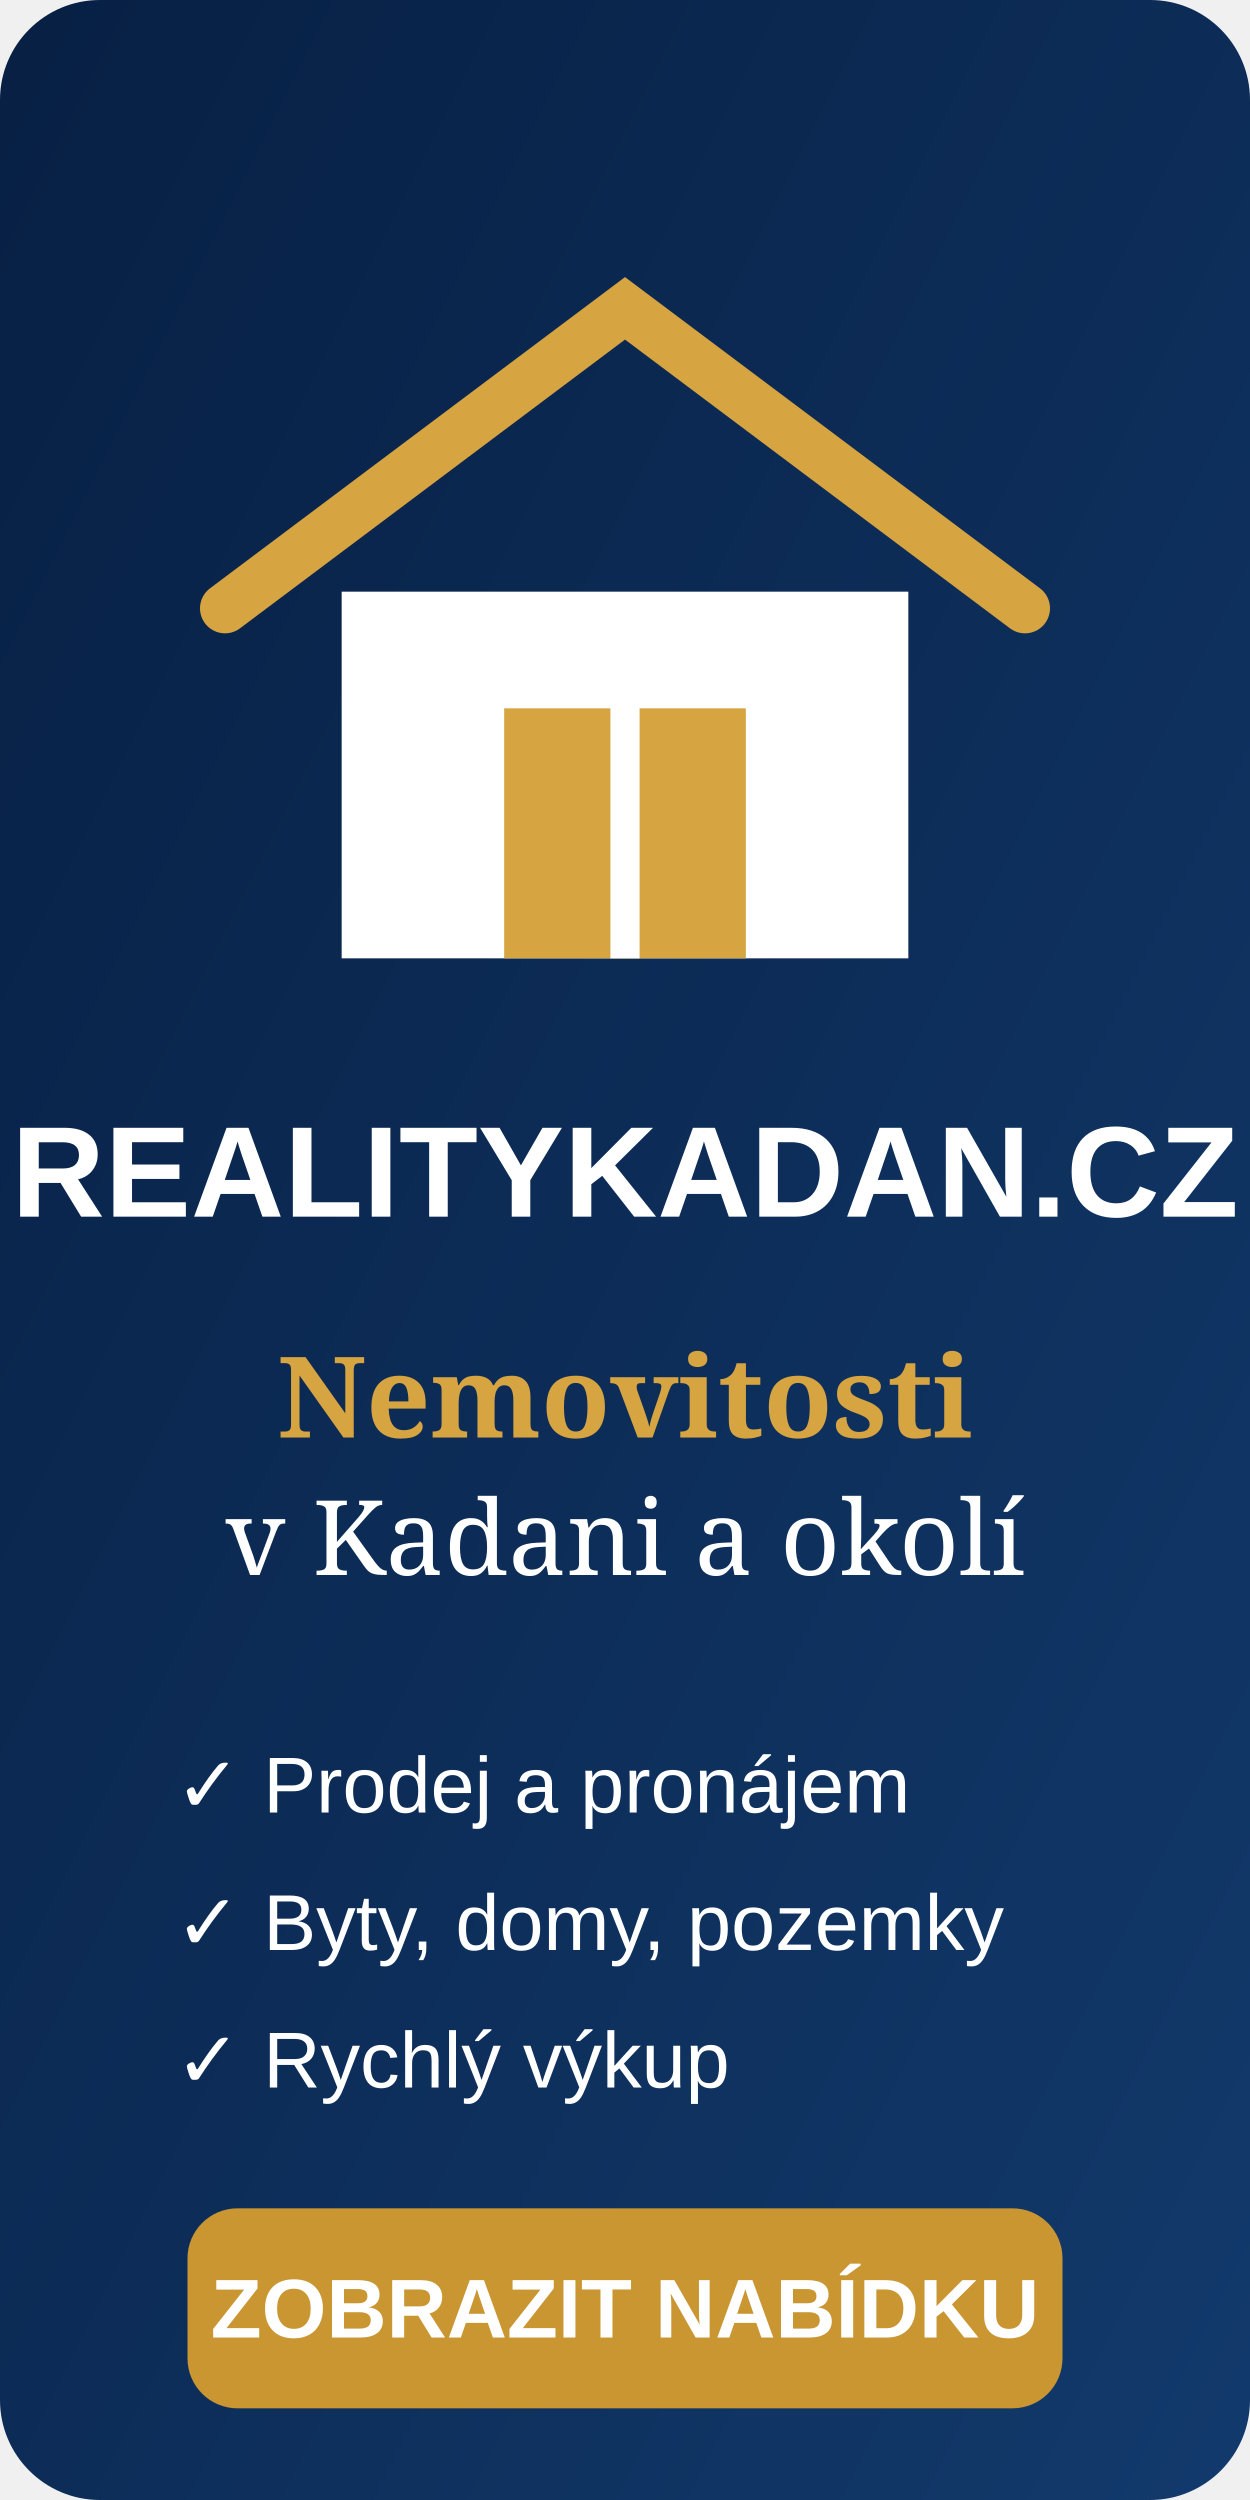
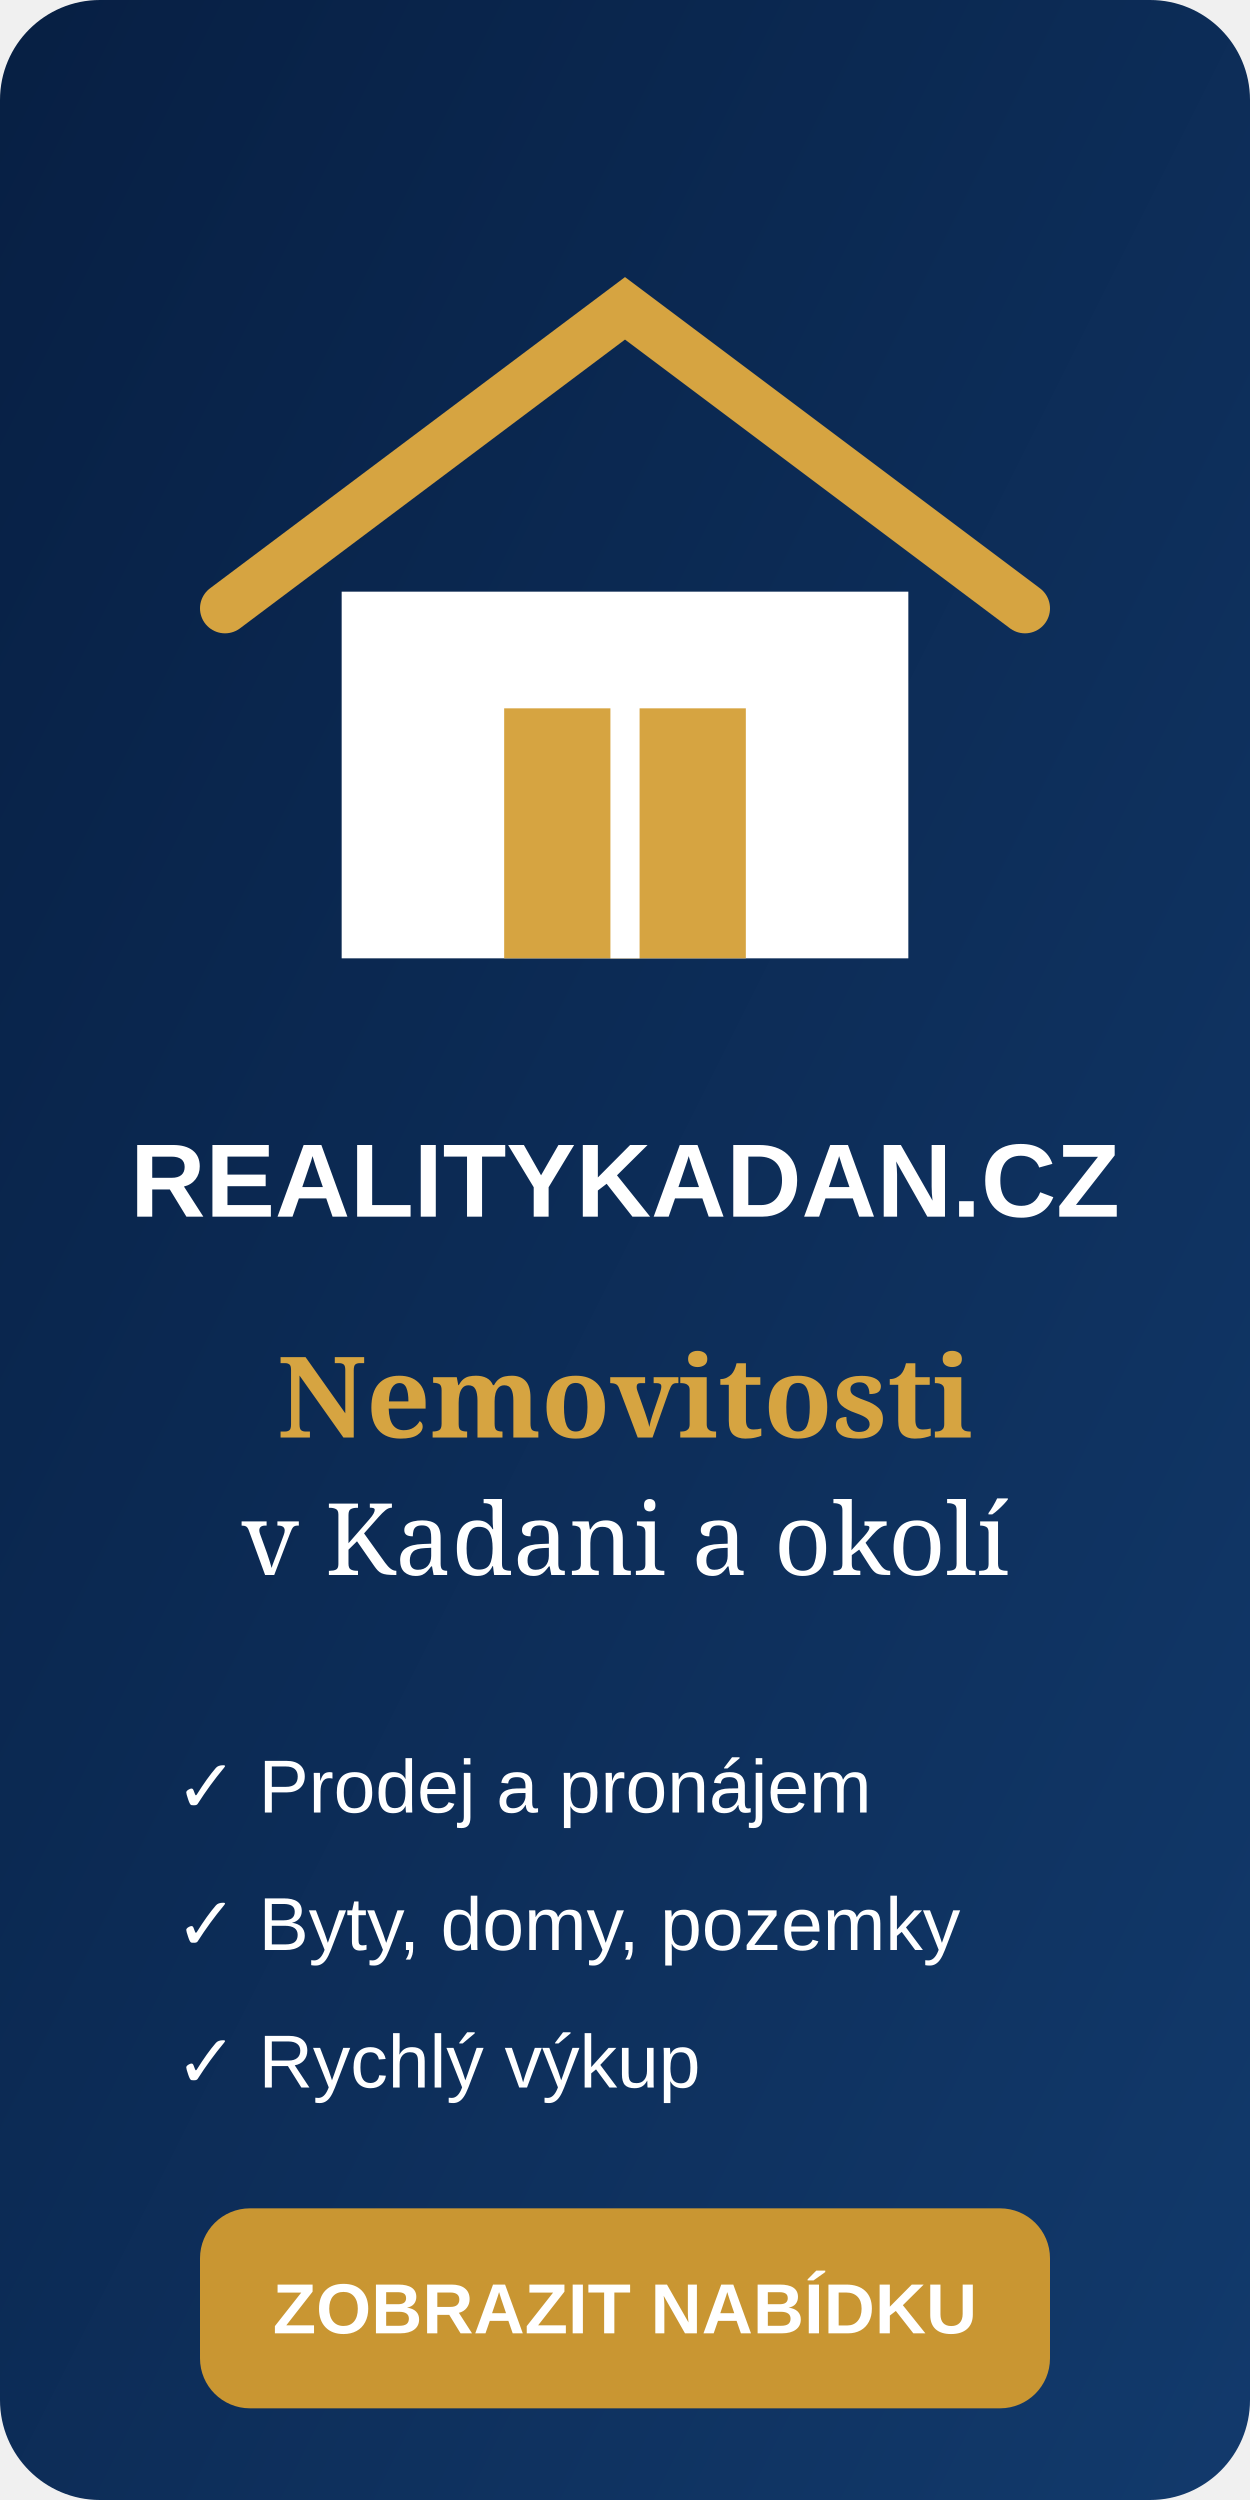
<svg xmlns="http://www.w3.org/2000/svg" width="300" height="600" viewBox="0 0 300 600" role="img" aria-labelledby="t d">
  <defs>
    <linearGradient id="g" x1="0" y1="0" x2="1" y2="1">
      <stop stop-color="#071f43" />
      <stop offset="1" stop-color="#123a6c" />
    </linearGradient>
  </defs>
  <rect width="300" height="600" rx="24" fill="url(#g)" />
  <path d="M54 146l96-72 96 72" fill="none" stroke="#d6a441" stroke-width="12" stroke-linecap="round" />
  <path d="M82 142v88h136v-88" fill="#fff" />
  <rect x="121" y="170" width="58" height="60" fill="#d6a441" />
  <path d="M150 160v70" stroke="#fff" stroke-width="7" />
-   <text x="150" y="292" text-anchor="middle" fill="#fff" font-family="Arial,sans-serif" font-size="31" font-weight="900">REALITYKADAN.CZ</text>
+   <text x="150" y="292" text-anchor="middle" fill="#fff" font-family="Arial,sans-serif" font-size="25" font-weight="900">REALITYKADAN.CZ</text>
  <text x="150" y="345" text-anchor="middle" fill="#d6a441" font-family="Georgia,serif" font-size="27" font-weight="700">Nemovitosti</text>
-   <text x="150" y="378" text-anchor="middle" fill="#fff" font-family="Georgia,serif" font-size="25">v Kadani a okolí</text>
-   <text x="42" y="435" fill="#fff" font-family="Arial,sans-serif" font-size="19">✓ Prodej a pronájem</text>
-   <text x="42" y="468" fill="#fff" font-family="Arial,sans-serif" font-size="19">✓ Byty, domy, pozemky</text>
-   <text x="42" y="501" fill="#fff" font-family="Arial,sans-serif" font-size="19">✓ Rychlý výkup</text>
-   <rect x="45" y="530" width="210" height="48" rx="12" fill="#c99632" />
-   <text x="150" y="561" text-anchor="middle" fill="#fff" font-family="Arial,sans-serif" font-size="20" font-weight="800">ZOBRAZIT NABÍDKU</text>
+   <text x="150" y="378" text-anchor="middle" fill="#fff" font-family="Georgia,serif" font-size="24">v Kadani a okolí</text>
+   <text x="42" y="435" fill="#fff" font-family="Arial,sans-serif" font-size="18">✓ Prodej a pronájem</text>
+   <text x="42" y="468" fill="#fff" font-family="Arial,sans-serif" font-size="18">✓ Byty, domy, pozemky</text>
+   <text x="42" y="501" fill="#fff" font-family="Arial,sans-serif" font-size="18">✓ Rychlý výkup</text>
+   <rect x="48" y="530" width="204" height="48" rx="12" fill="#c99632" />
+   <text x="150" y="560" text-anchor="middle" fill="#fff" font-family="Arial,sans-serif" font-size="17" font-weight="800">ZOBRAZIT NABÍDKU</text>
</svg>
